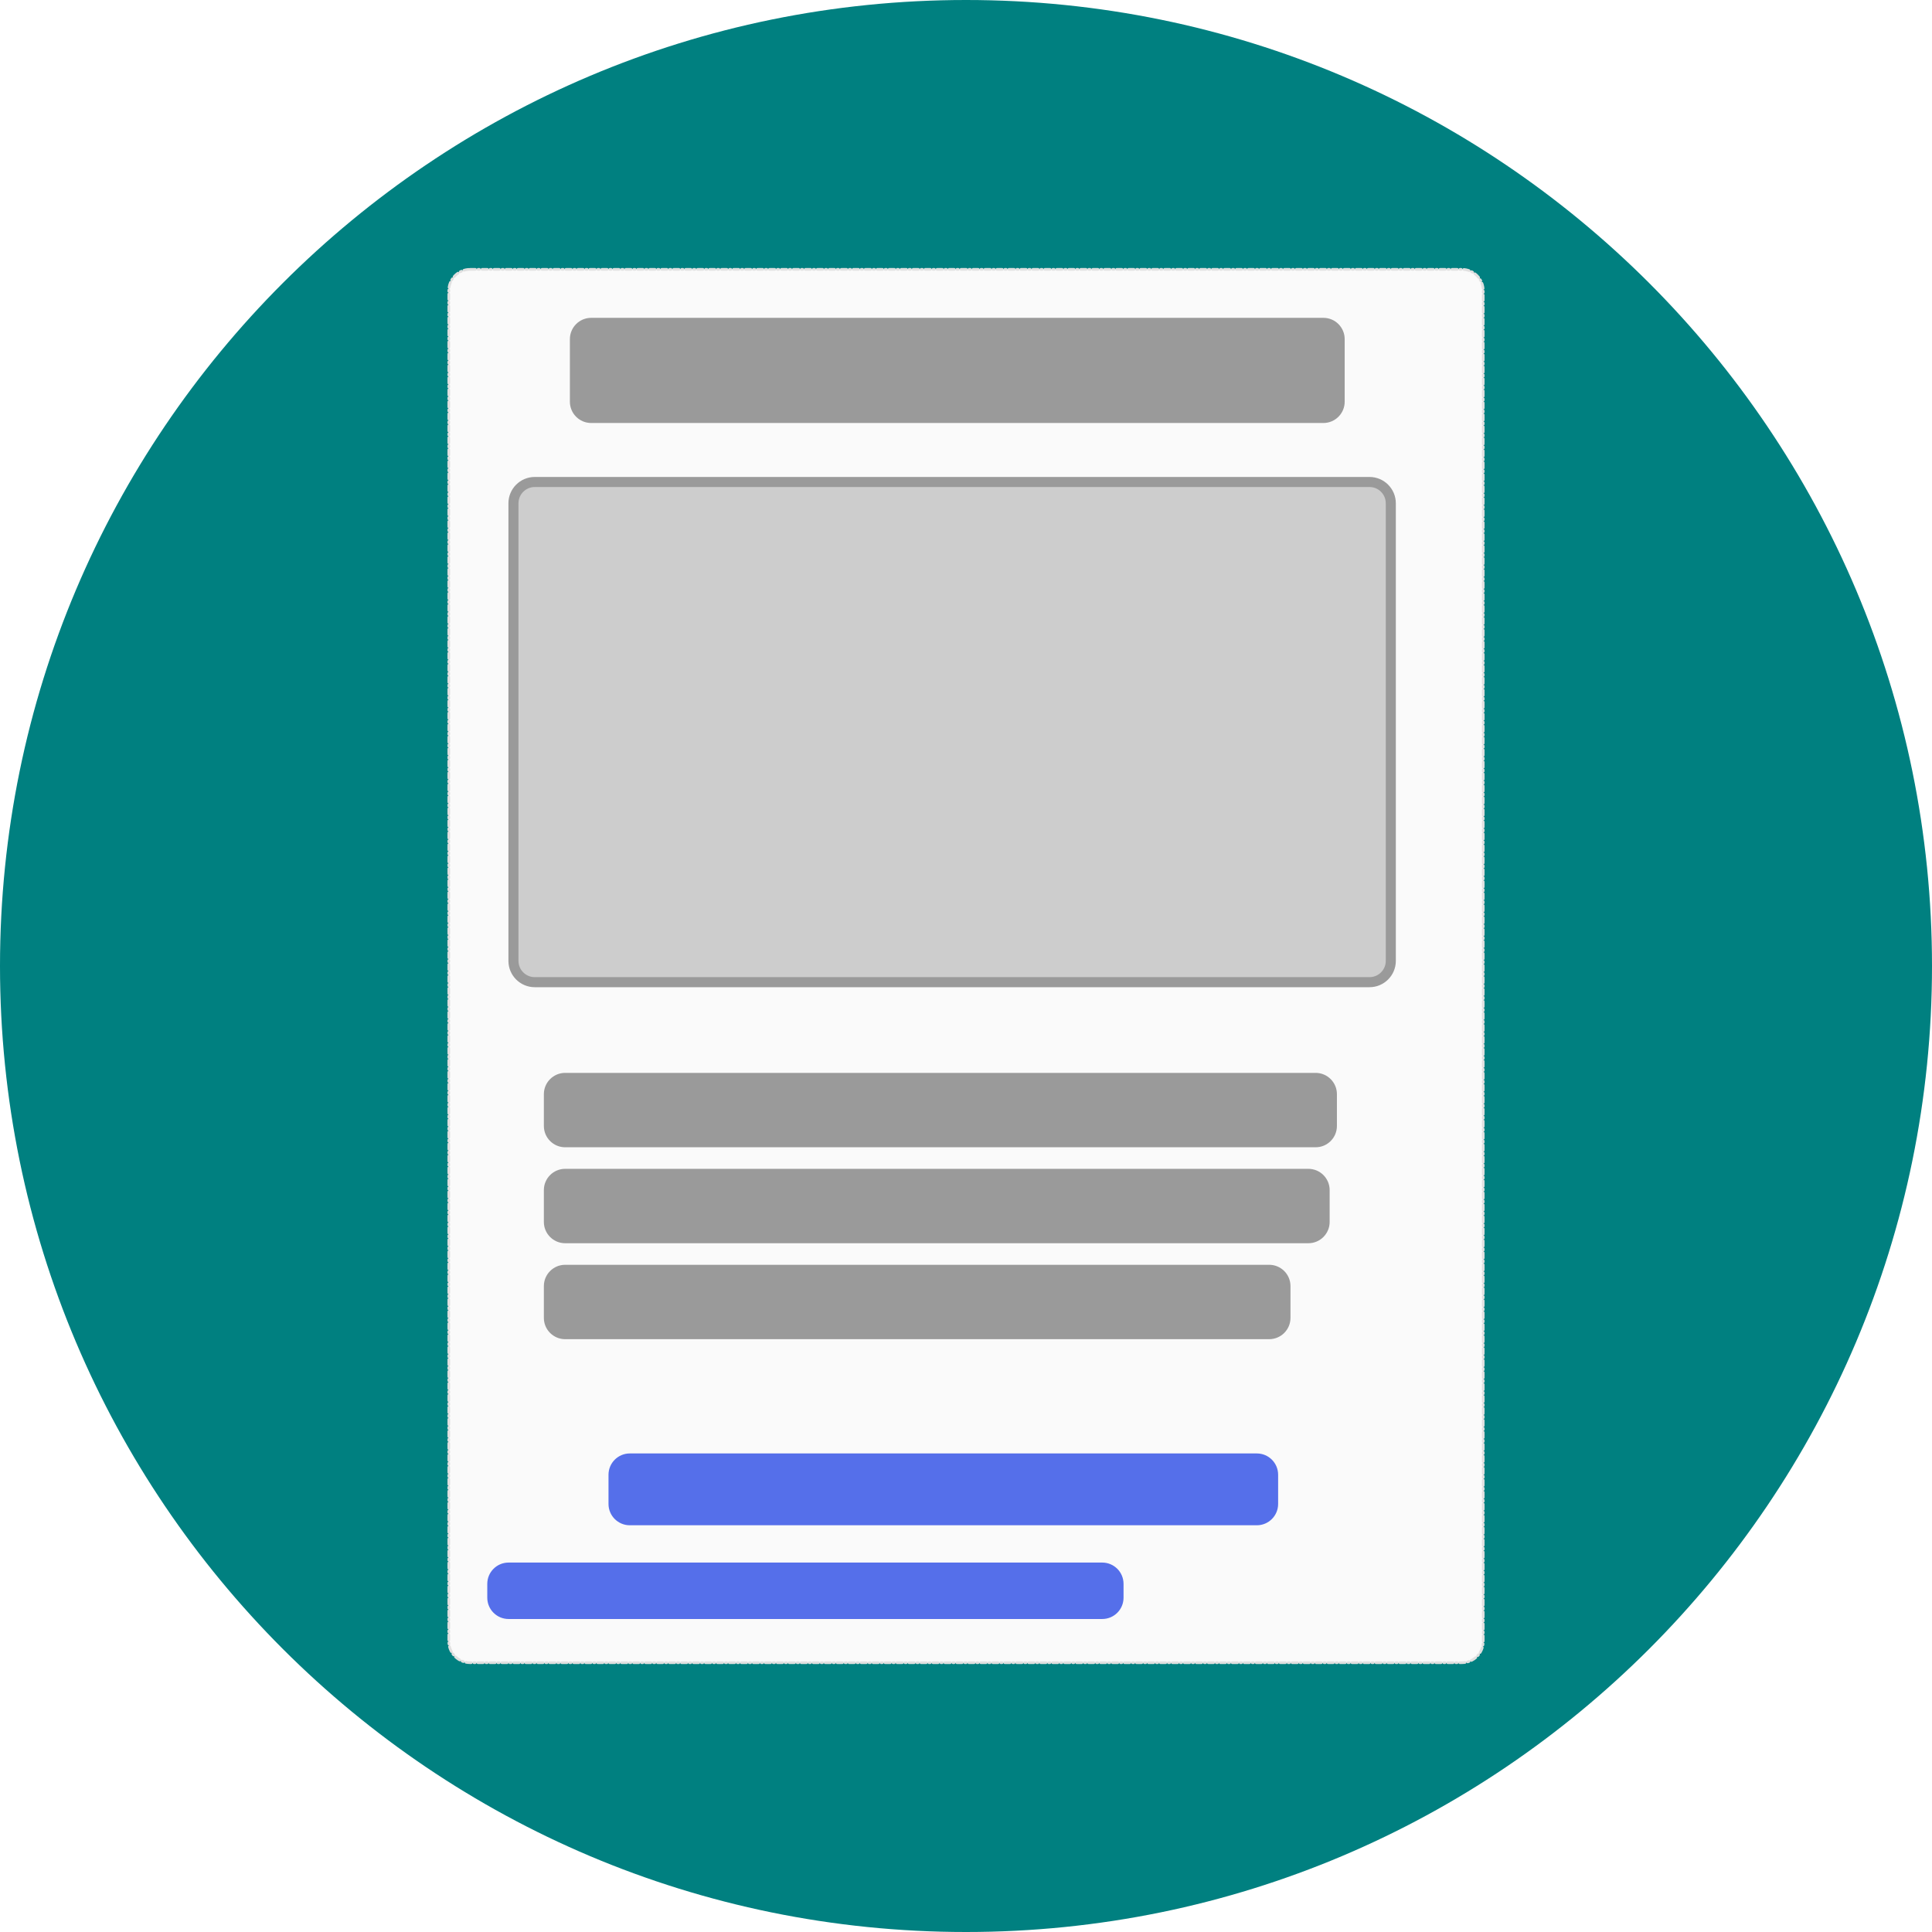
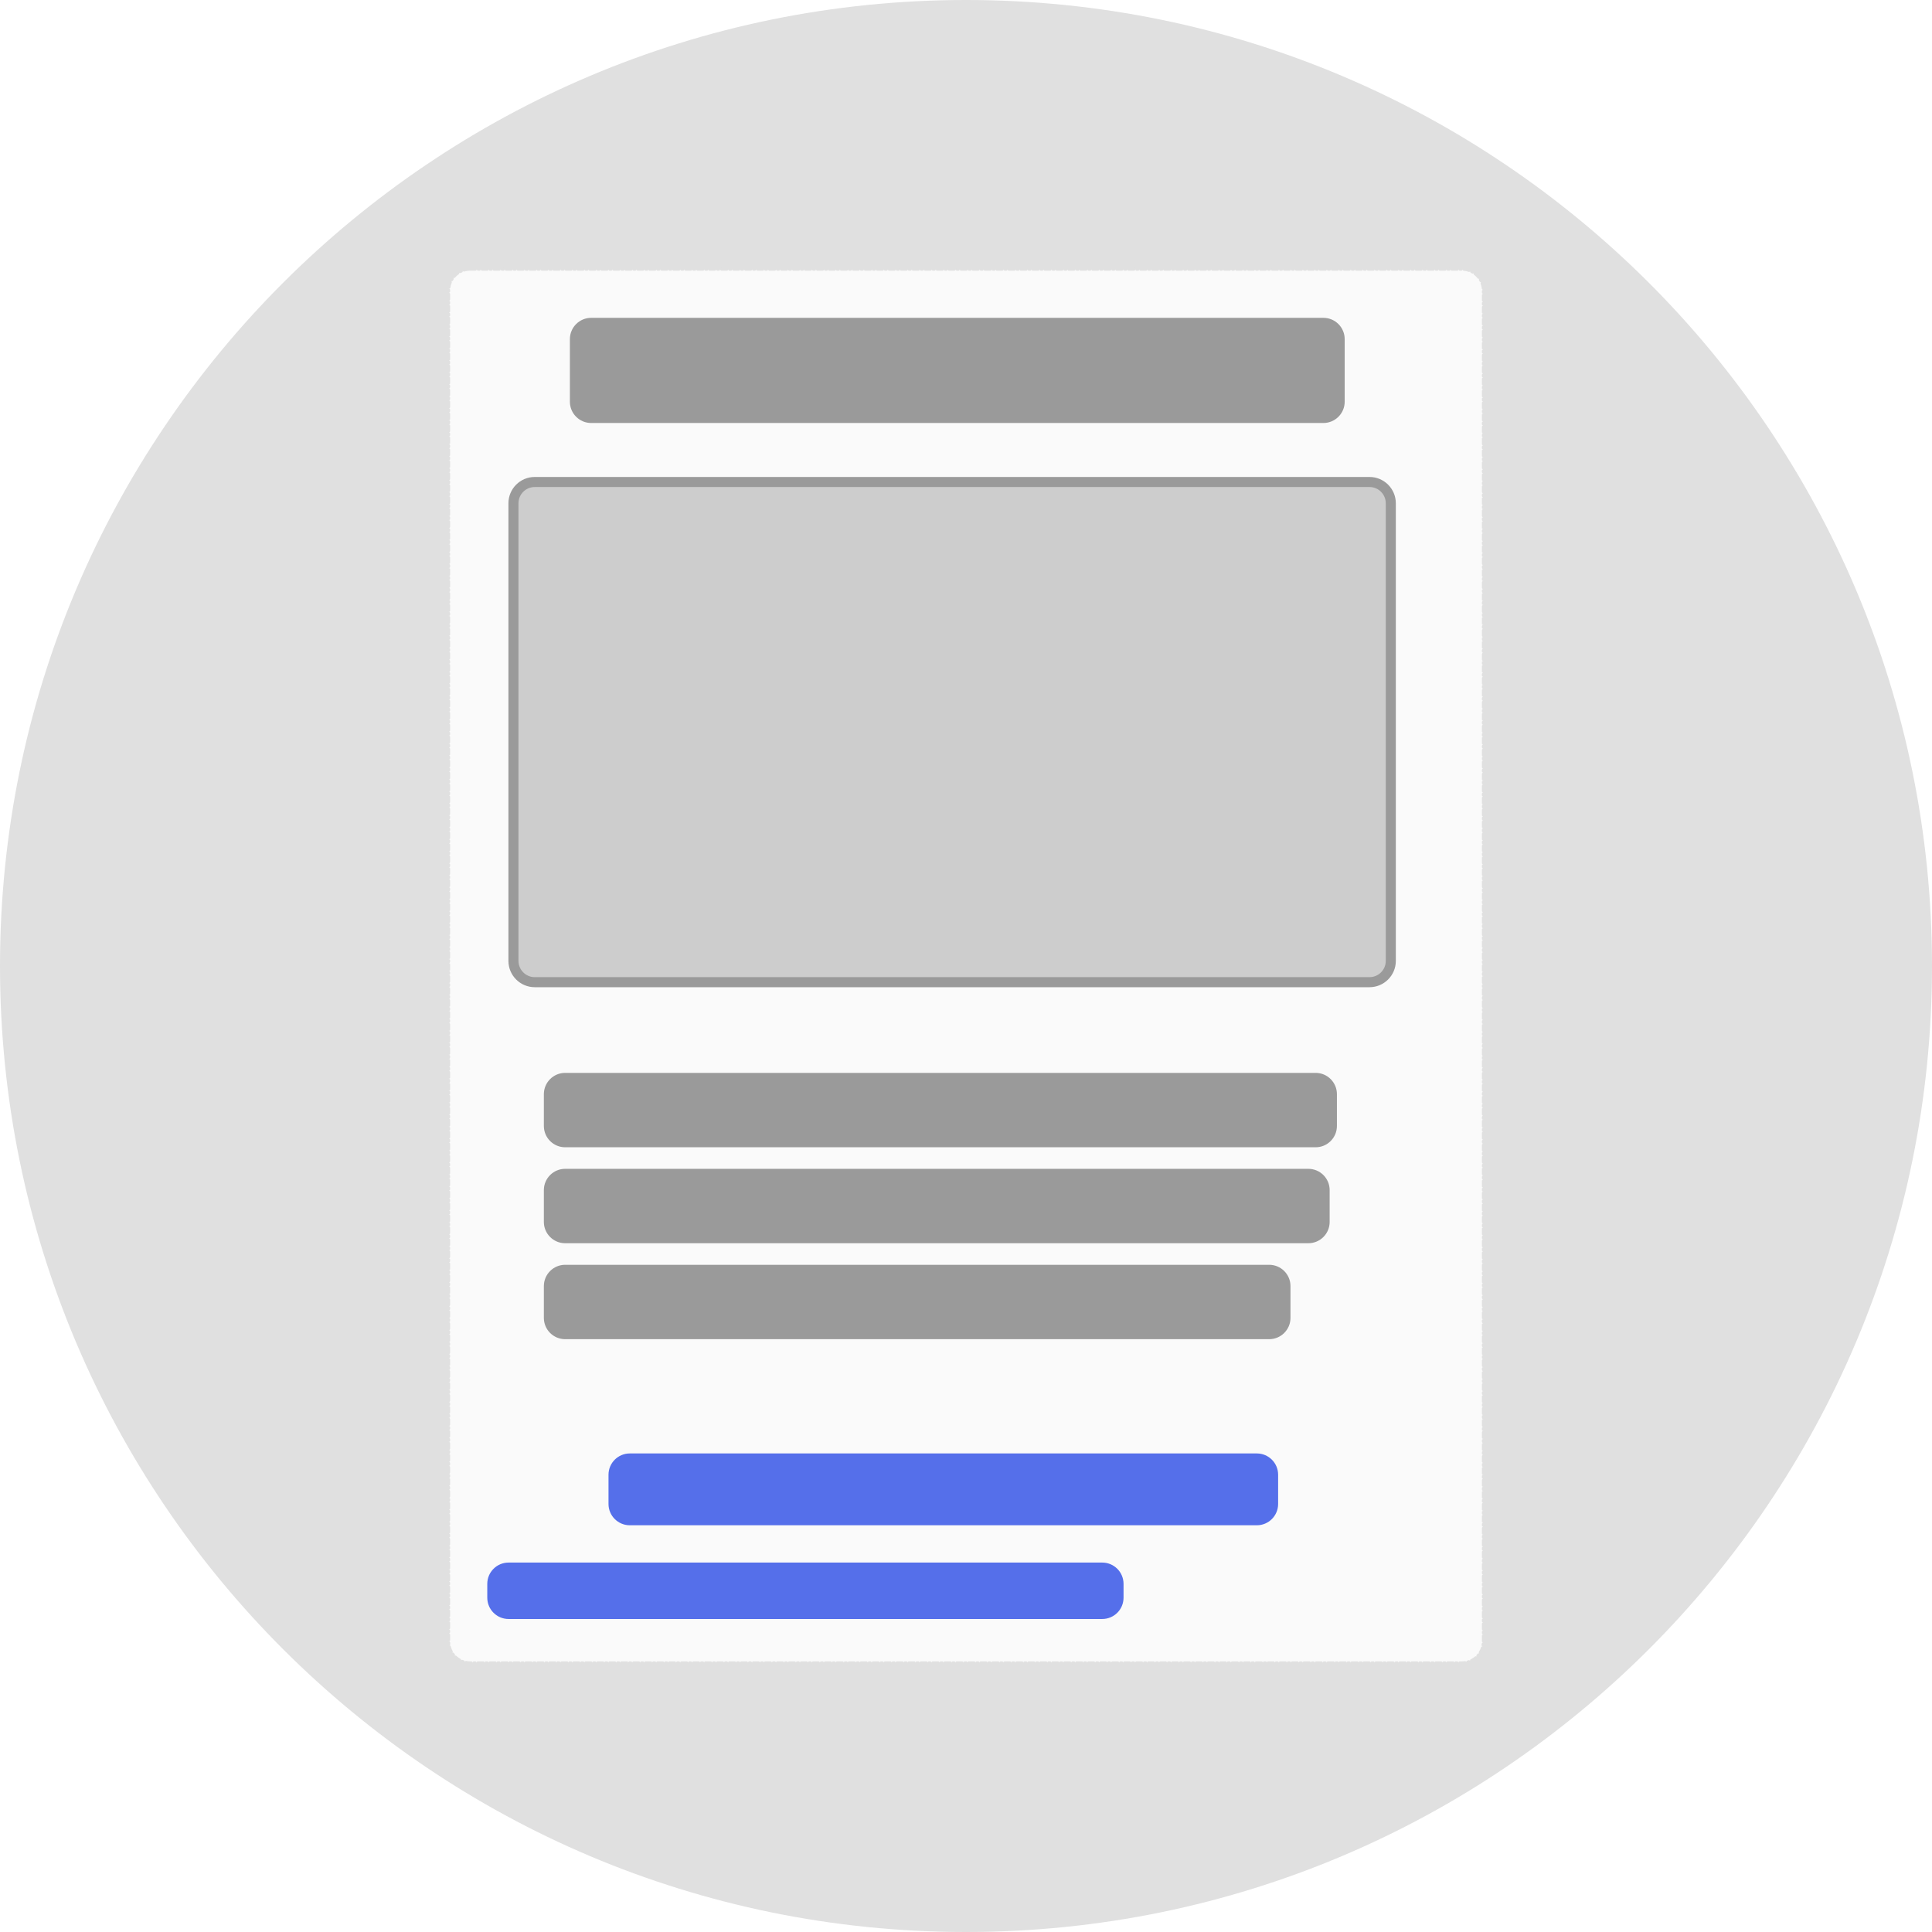
<svg xmlns="http://www.w3.org/2000/svg" version="1.1" viewBox="0 0 192 192" width="192" height="192">
-   <circle cx="96" cy="96" r="96" fill="#008080" fill-rule="evenodd" />
+   <circle cx="96" cy="96" r="96" fill="#e0e0e0" fill-rule="evenodd" />
  <g transform="matrix(1.3491 0 0 1.3488 -63.508 -51.242)" fill-rule="evenodd">
    <rect x="80.134" y="57.837" width="76.2" height="102.66" rx="1.569" ry="1.569" fill="#fafafa" stroke="#e0e0e0" stroke-dasharray="0.392, 0.196, 0.098, 0.196" stroke-linecap="round" stroke-linejoin="round" stroke-width=".196" />
    <g stroke-width=".741">
      <rect x="84.897" y="73.504" width="64.628" height="36.853" rx="1.569" ry="1.569" fill="#cdcdcd" stroke="#9a9a9a" />
      <rect x="89.054" y="61.409" width="57.074" height="7.748" rx="1.569" ry="1.569" fill="#9a9a9a" />
      <rect x="87.137" y="131.18" width="54.998" height="5.481" rx="1.569" ry="1.569" fill="#9a9a9a" />
      <rect x="91.899" y="145.08" width="49.326" height="5.292" rx="1.569" ry="1.569" fill="#556fea" />
      <rect x="82.969" y="153.12" width="46.869" height="4.158" rx="1.569" ry="1.569" fill="#556fea" />
      <rect x="87.137" y="124.11" width="57.884" height="5.481" rx="1.569" ry="1.569" fill="#9a9a9a" />
      <rect x="87.137" y="117.04" width="58.419" height="5.481" rx="1.569" ry="1.569" fill="#9a9a9a" />
    </g>
  </g>
</svg>
